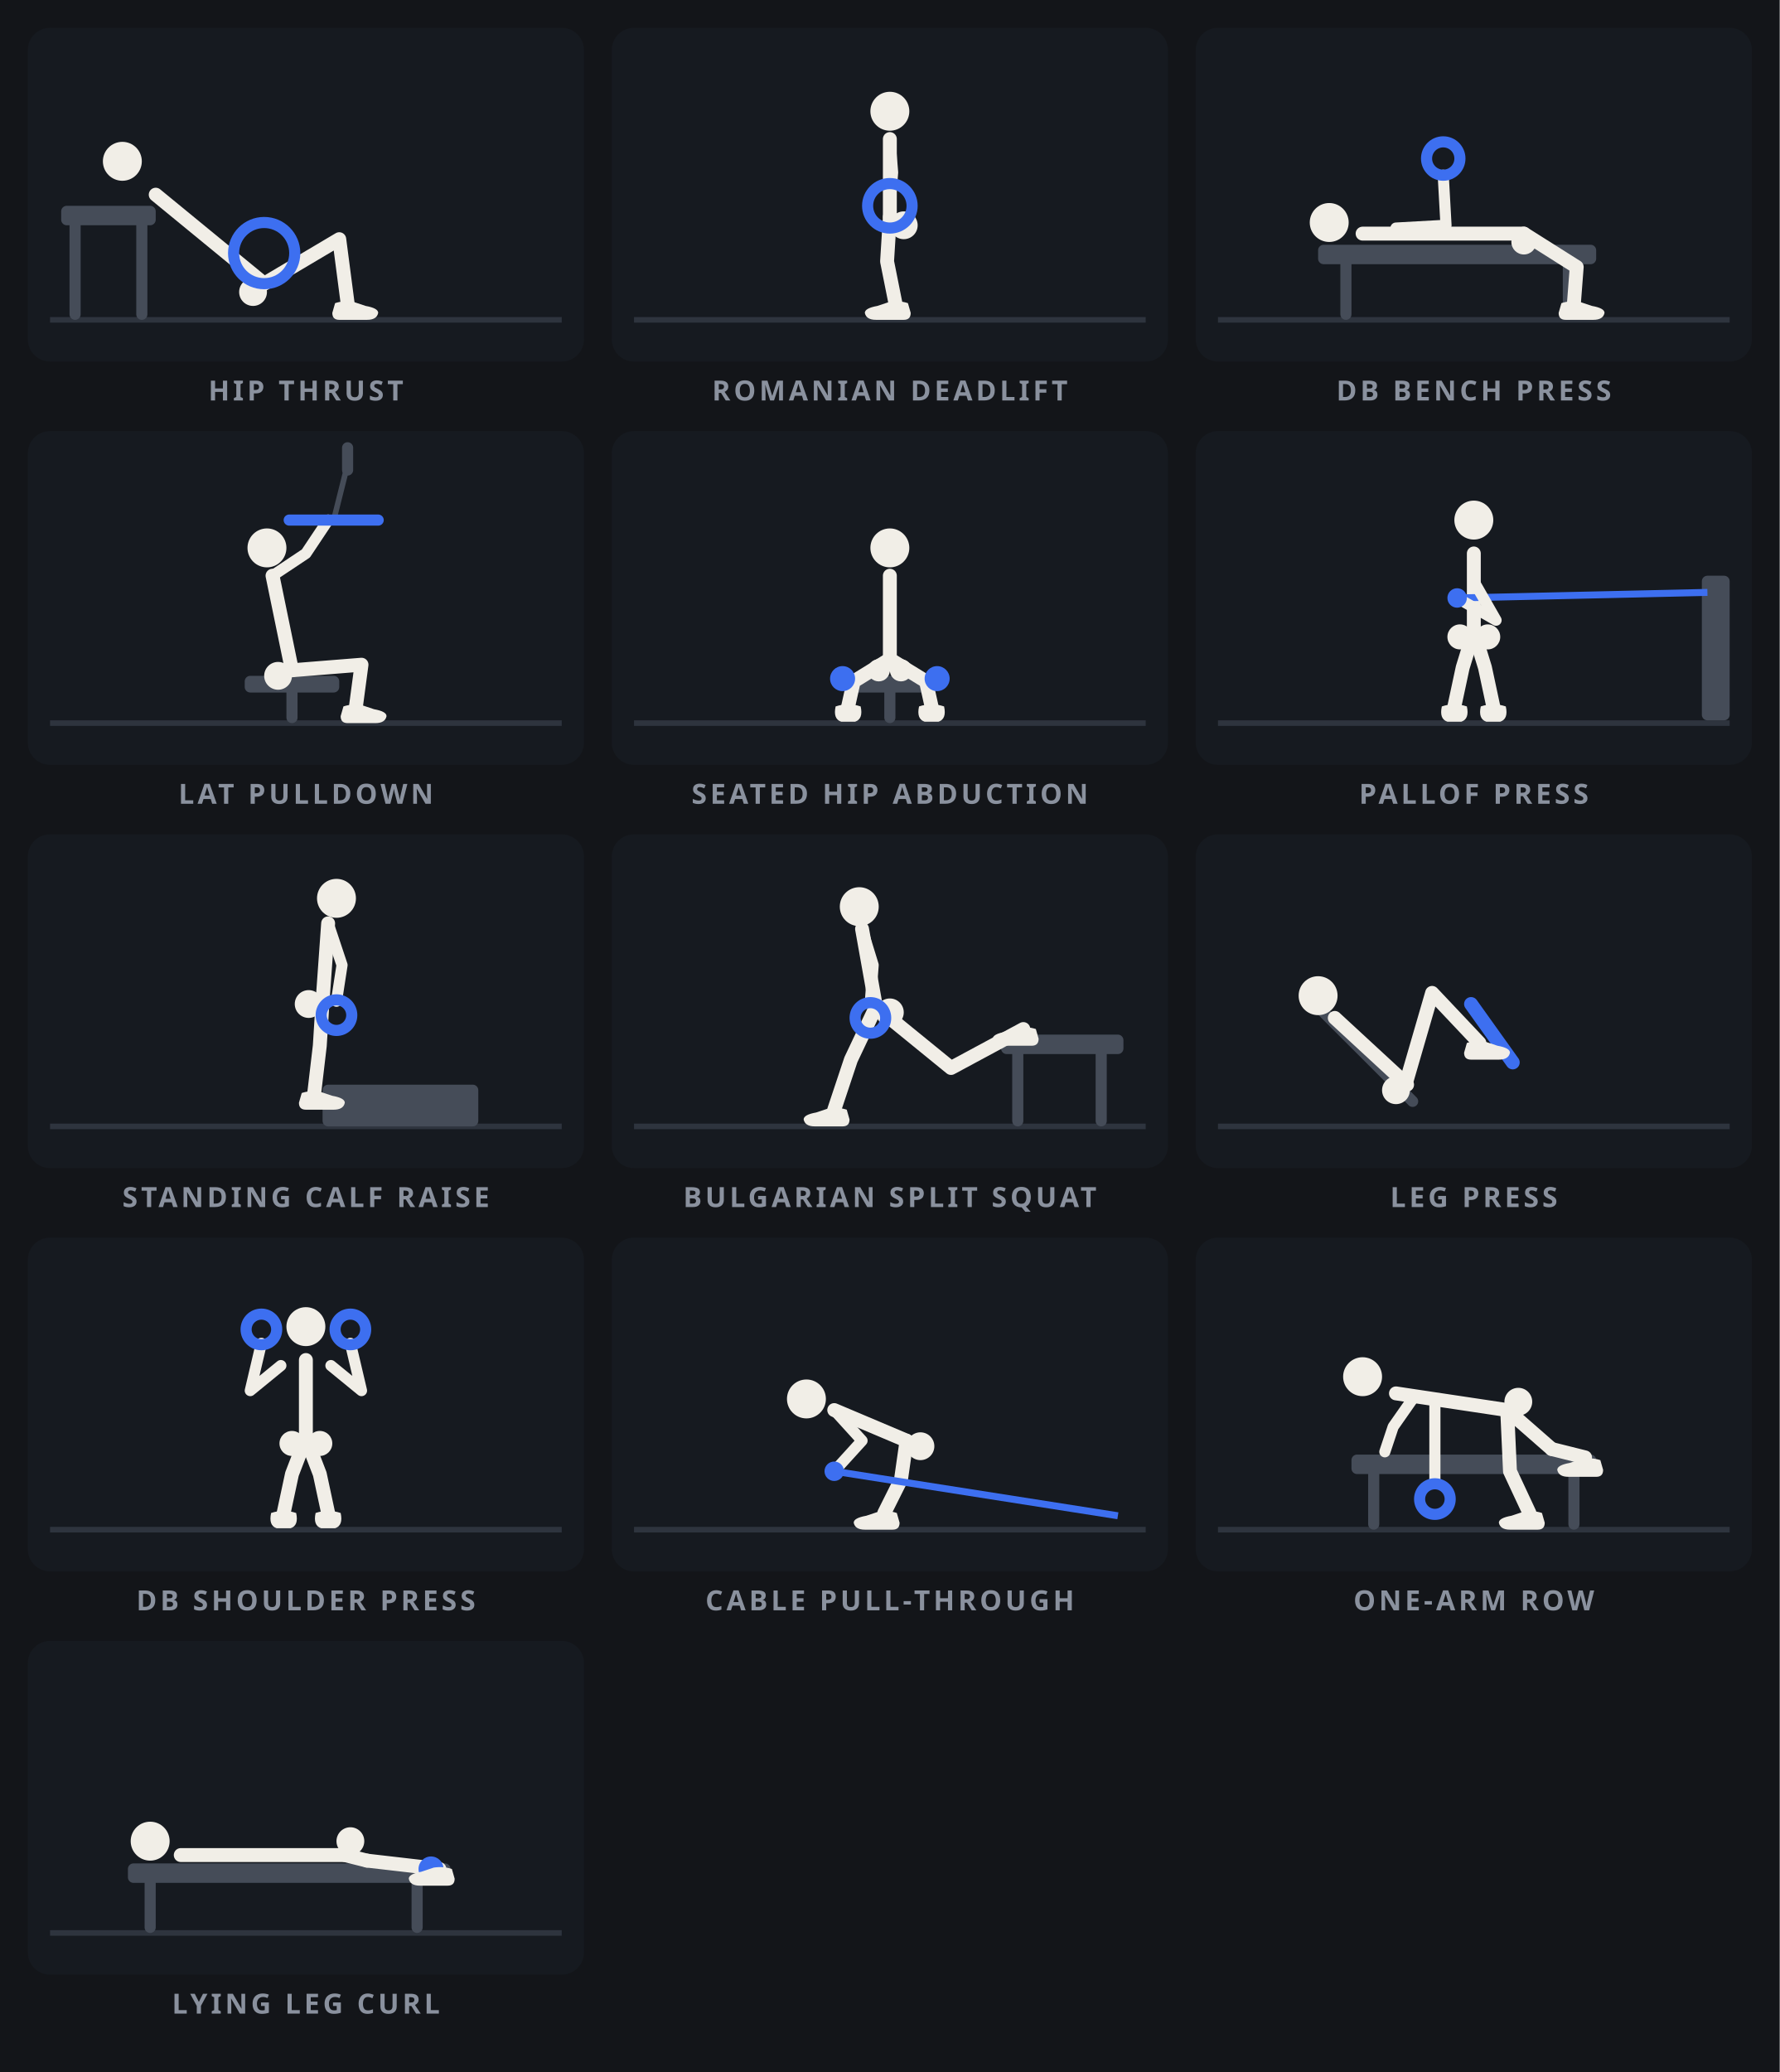
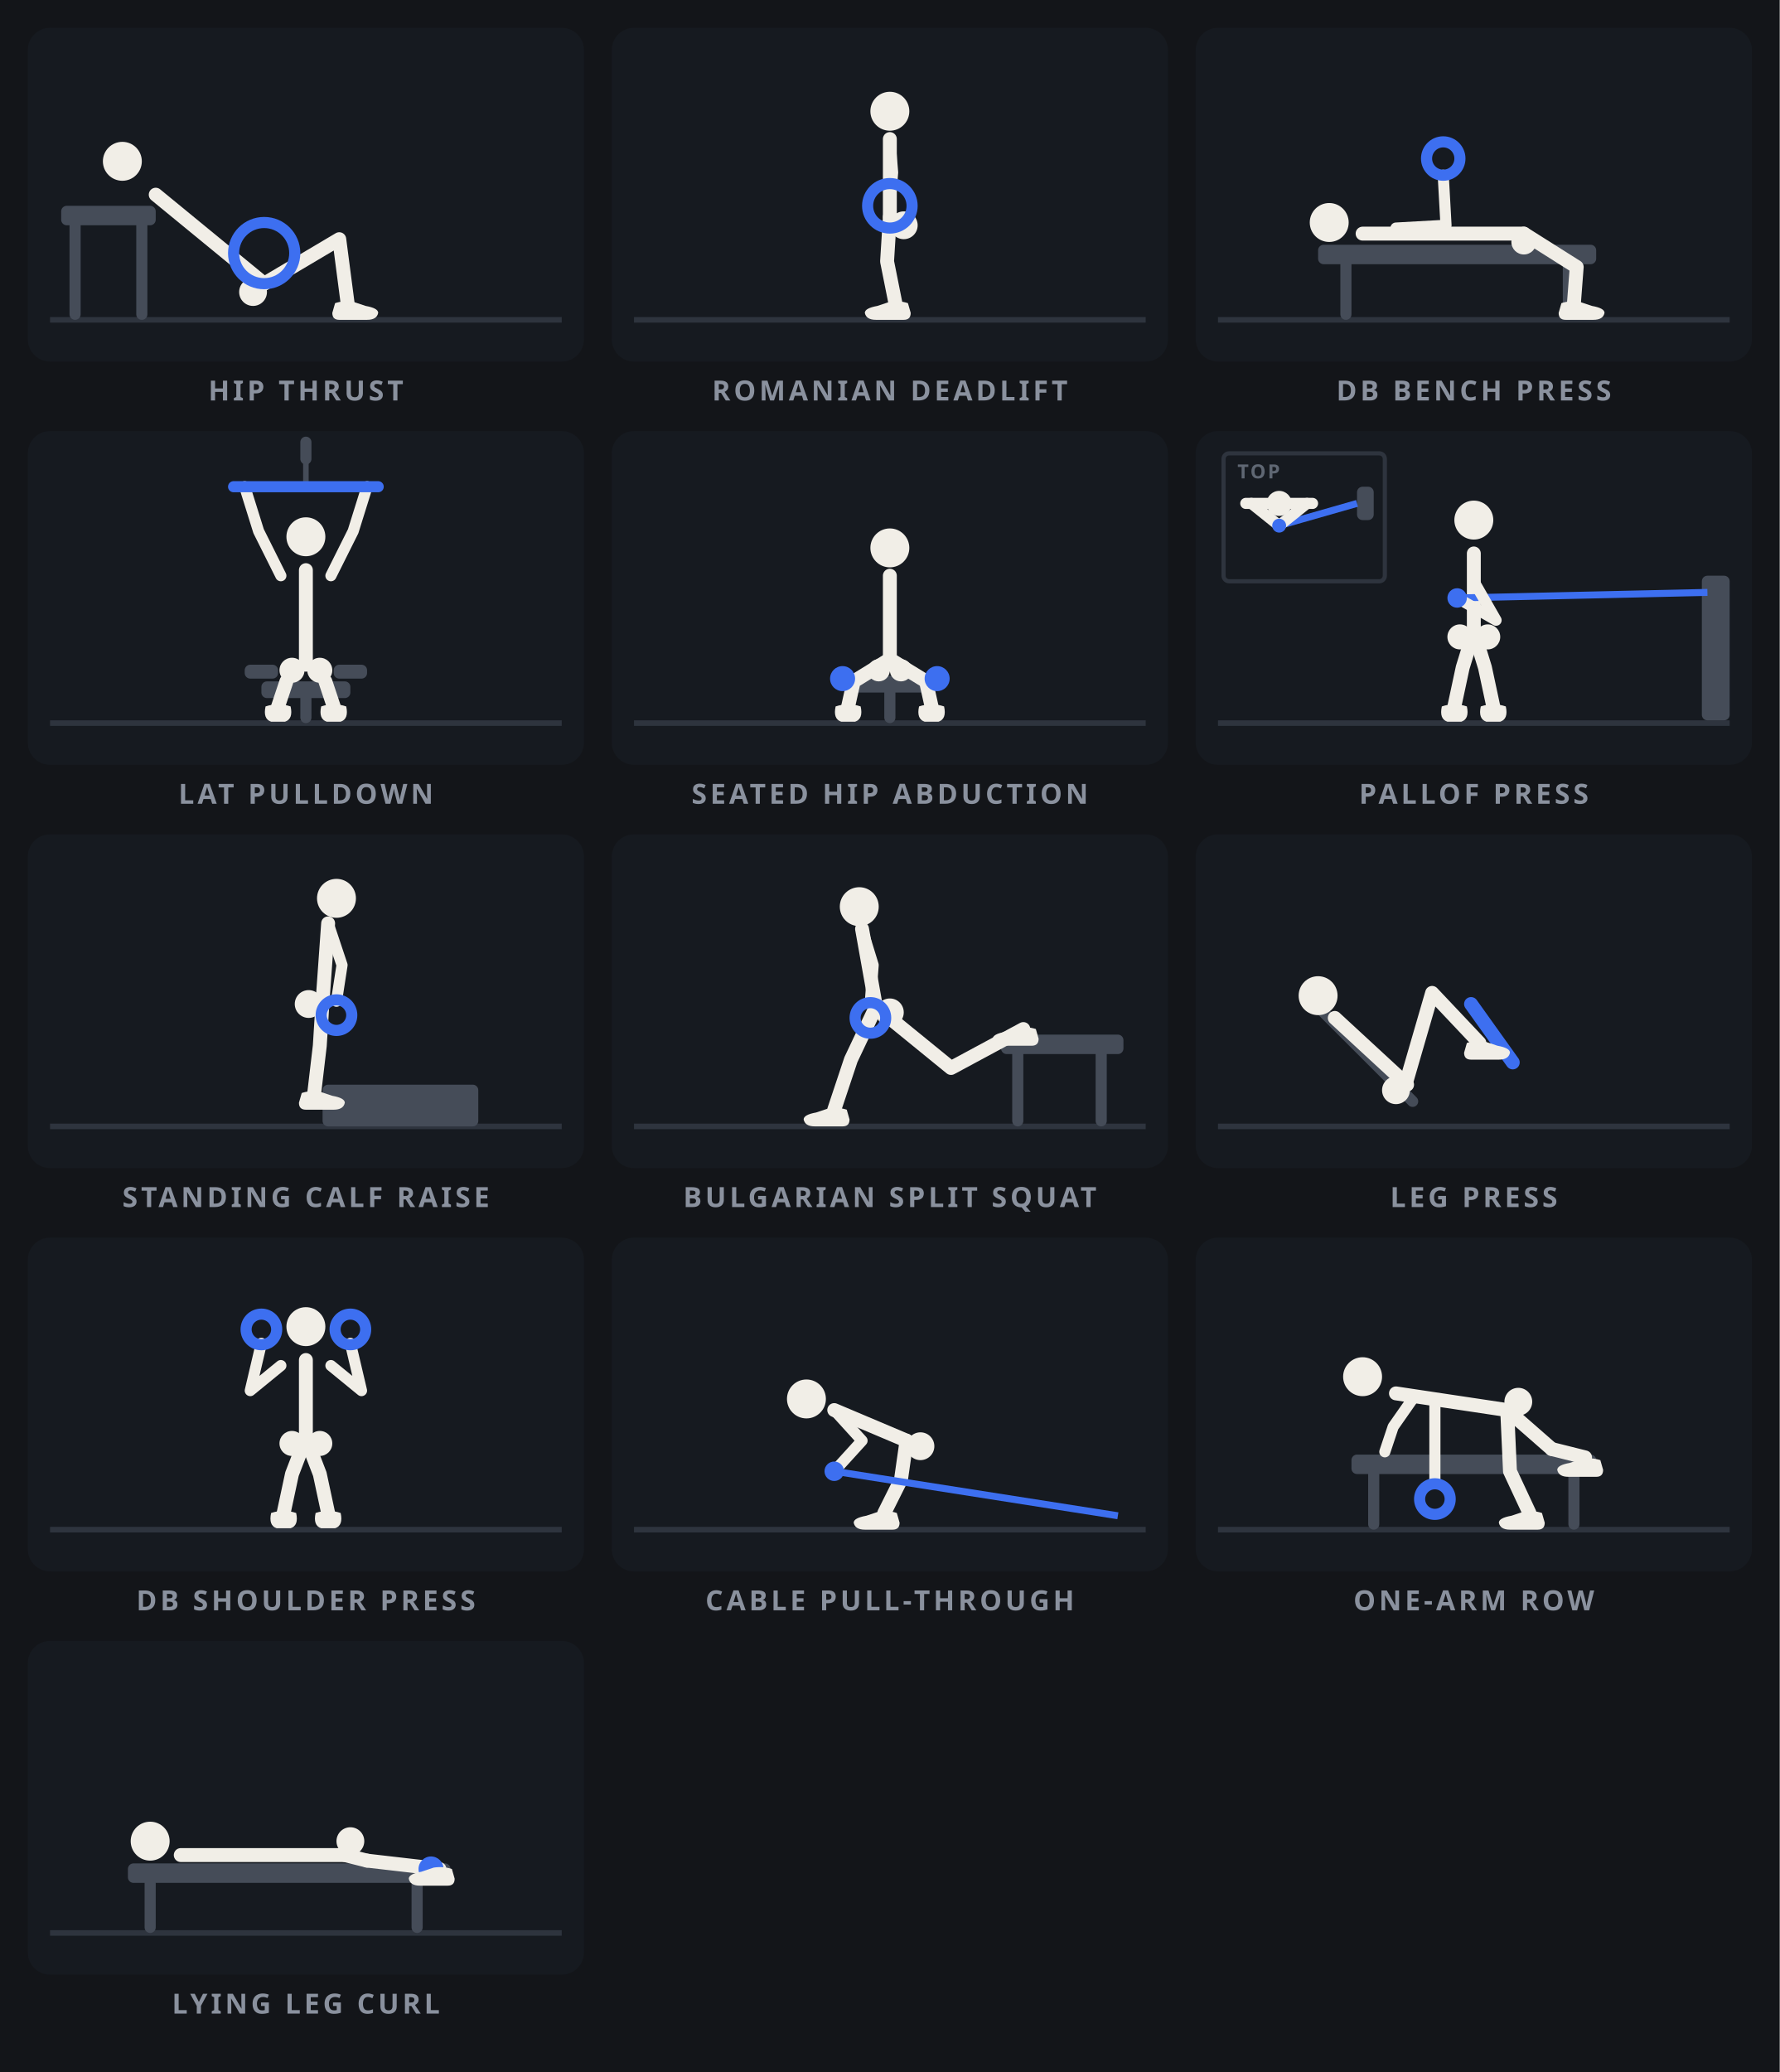
<svg xmlns="http://www.w3.org/2000/svg" viewBox="0 0 640 745" width="960">
  <style>
    .bd{stroke:#F1EEE7;stroke-width:5;stroke-linecap:round;stroke-linejoin:round;fill:none}
    .bd4{stroke:#F1EEE7;stroke-width:4;stroke-linecap:round;stroke-linejoin:round;fill:none}
    .hd{fill:#F1EEE7}
    .eq{fill:#454C58}
    .eqL{stroke:#454C58;stroke-width:4;stroke-linecap:round}
    .eqT{stroke:#454C58;stroke-width:2;fill:none}
    .ac{stroke:#3D6FF0;stroke-width:4;fill:none;stroke-linecap:round}
    .ac5{stroke:#3D6FF0;stroke-width:5;fill:none;stroke-linecap:round}
    .acT{stroke:#3D6FF0;stroke-width:2.5;fill:none}
    .acF{fill:#3D6FF0}
    .gnd{stroke:#2E343E;stroke-width:2}
    .cell{fill:#161A20}
    .cap{fill:#8A919E;font:600 10px system-ui,sans-serif;letter-spacing:.12em;text-anchor:middle}
+     .lab{fill:#5F6773;font:600 7px system-ui,sans-serif;letter-spacing:.1em}
+     .frame{fill:none;stroke:#2E343E;stroke-width:1.5}
  </style>
  <rect width="640" height="745" fill="#131519" />
  <g transform="translate(10,10)">
    <rect width="200" height="120" rx="8" class="cell" />
    <line x1="8" y1="105" x2="192" y2="105" class="gnd" />
    <rect x="12" y="64" width="34" height="7" rx="2" class="eq" />
    <line x1="17" y1="71" x2="17" y2="103" class="eqL" />
    <line x1="41" y1="71" x2="41" y2="103" class="eqL" />
    <line x1="46" y1="60" x2="85" y2="92" class="bd">
      <animate attributeName="y2" dur="2.6s" repeatCount="indefinite" values="92;70;70;92;92" keyTimes="0;0.35;0.55;0.85;1" calcMode="spline" keySplines=".4 0 .2 1;0 0 1 1;.4 0 .2 1;0 0 1 1" />
    </line>
    <polyline points="85,92 112,76 115,99" class="bd">
      <animate attributeName="points" dur="2.6s" repeatCount="indefinite" values="85,92 112,76 115,99;85,70 115.8,75.8 115,99;85,70 115.8,75.8 115,99;85,92 112,76 115,99;85,92 112,76 115,99" keyTimes="0;0.35;0.55;0.85;1" calcMode="spline" keySplines=".4 0 .2 1;0 0 1 1;.4 0 .2 1;0 0 1 1" />
    </polyline>
    <circle cx="34" cy="48" r="7" class="hd">
      <animate attributeName="cy" dur="2.6s" repeatCount="indefinite" values="48;56;56;48;48" keyTimes="0;0.35;0.55;0.85;1" calcMode="spline" keySplines=".4 0 .2 1;0 0 1 1;.4 0 .2 1;0 0 1 1" />
    </circle>
    <circle cx="81" cy="95" r="5" class="hd">
      <animate attributeName="cy" dur="2.6s" repeatCount="indefinite" values="95;73;73;95;95" keyTimes="0;0.35;0.55;0.85;1" calcMode="spline" keySplines=".4 0 .2 1;0 0 1 1;.4 0 .2 1;0 0 1 1" />
    </circle>
    <circle cx="85" cy="81" r="11" class="ac">
      <animate attributeName="cy" dur="2.6s" repeatCount="indefinite" values="81;59;59;81;81" keyTimes="0;0.35;0.55;0.85;1" calcMode="spline" keySplines=".4 0 .2 1;0 0 1 1;.4 0 .2 1;0 0 1 1" />
    </circle>
    <g transform="translate(115 99)">
      <g>
        <animateTransform attributeName="transform" type="rotate" dur="2.6s" repeatCount="indefinite" values="0 0 0;0 0 0;0 0 0;0 0 0;0 0 0" keyTimes="0;0.35;0.55;0.85;1" calcMode="spline" keySplines=".4 0 .2 1;0 0 1 1;.4 0 .2 1;0 0 1 1" />
        <path d="M -4.5 0 L -5.5 3.5 Q -5.5 6 -3 6 L 7 6 Q 10.5 6 11 3.5 Q 11 1.8 6.5 1 L 2 -0.5 Q -1.5 -1 -4.5 0 Z" class="hd" transform="scale(1,1)" />
      </g>
    </g>
    <text x="100" y="134" class="cap">HIP THRUST</text>
  </g>
  <g transform="translate(220,10)">
    <rect width="200" height="120" rx="8" class="cell" />
    <line x1="8" y1="105" x2="192" y2="105" class="gnd" />
    <polyline points="100,68 99,84 102,99" class="bd">
      <animate attributeName="points" dur="2.6s" repeatCount="indefinite" values="100,68 99,84 102,99;114,70 107.1,84.5 102,99;114,70 107.1,84.5 102,99;100,68 99,84 102,99;100,68 99,84 102,99" keyTimes="0;0.35;0.55;0.85;1" calcMode="spline" keySplines=".4 0 .2 1;0 0 1 1;.4 0 .2 1;0 0 1 1" />
    </polyline>
    <line x1="100" y1="68" x2="100" y2="40" class="bd">
      <animate attributeName="x1" dur="2.6s" repeatCount="indefinite" values="100;114;114;100;100" keyTimes="0;0.35;0.55;0.85;1" calcMode="spline" keySplines=".4 0 .2 1;0 0 1 1;.4 0 .2 1;0 0 1 1" />
      <animate attributeName="y1" dur="2.6s" repeatCount="indefinite" values="68;70;70;68;68" keyTimes="0;0.35;0.55;0.85;1" calcMode="spline" keySplines=".4 0 .2 1;0 0 1 1;.4 0 .2 1;0 0 1 1" />
      <animate attributeName="x2" dur="2.6s" repeatCount="indefinite" values="100;98;98;100;100" keyTimes="0;0.35;0.55;0.85;1" calcMode="spline" keySplines=".4 0 .2 1;0 0 1 1;.4 0 .2 1;0 0 1 1" />
      <animate attributeName="y2" dur="2.6s" repeatCount="indefinite" values="40;60;60;40;40" keyTimes="0;0.35;0.55;0.85;1" calcMode="spline" keySplines=".4 0 .2 1;0 0 1 1;.4 0 .2 1;0 0 1 1" />
    </line>
    <circle cx="100" cy="30" r="7" class="hd">
      <animate attributeName="cx" dur="2.6s" repeatCount="indefinite" values="100;88;88;100;100" keyTimes="0;0.35;0.55;0.85;1" calcMode="spline" keySplines=".4 0 .2 1;0 0 1 1;.4 0 .2 1;0 0 1 1" />
      <animate attributeName="cy" dur="2.6s" repeatCount="indefinite" values="30;56;56;30;30" keyTimes="0;0.35;0.55;0.85;1" calcMode="spline" keySplines=".4 0 .2 1;0 0 1 1;.4 0 .2 1;0 0 1 1" />
    </circle>
    <circle cx="105" cy="71" r="5" class="hd">
      <animate attributeName="cx" dur="2.6s" repeatCount="indefinite" values="105;119;119;105;105" keyTimes="0;0.35;0.55;0.85;1" calcMode="spline" keySplines=".4 0 .2 1;0 0 1 1;.4 0 .2 1;0 0 1 1" />
      <animate attributeName="cy" dur="2.6s" repeatCount="indefinite" values="71;73;73;71;71" keyTimes="0;0.35;0.55;0.85;1" calcMode="spline" keySplines=".4 0 .2 1;0 0 1 1;.4 0 .2 1;0 0 1 1" />
    </circle>
    <polyline points="100,40 101,52 100,64" class="bd4">
      <animate attributeName="points" dur="2.6s" repeatCount="indefinite" values="100,40 101,52 100,64;98,60 103,71 103,83;98,60 103,71 103,83;100,40 101,52 100,64;100,40 101,52 100,64" keyTimes="0;0.35;0.55;0.85;1" calcMode="spline" keySplines=".4 0 .2 1;0 0 1 1;.4 0 .2 1;0 0 1 1" />
    </polyline>
    <g transform="translate(102 99)">
      <g>
        <animateTransform attributeName="transform" type="rotate" dur="2.6s" repeatCount="indefinite" values="0 0 0;0 0 0;0 0 0;0 0 0;0 0 0" keyTimes="0;0.35;0.55;0.85;1" calcMode="spline" keySplines=".4 0 .2 1;0 0 1 1;.4 0 .2 1;0 0 1 1" />
        <path d="M -4.5 0 L -5.5 3.5 Q -5.5 6 -3 6 L 7 6 Q 10.5 6 11 3.5 Q 11 1.8 6.5 1 L 2 -0.5 Q -1.5 -1 -4.5 0 Z" class="hd" transform="scale(-1,1)" />
      </g>
    </g>
    <circle cx="100" cy="64" r="8" class="ac">
      <animate attributeName="cx" dur="2.6s" repeatCount="indefinite" values="100;103;103;100;100" keyTimes="0;0.35;0.55;0.85;1" calcMode="spline" keySplines=".4 0 .2 1;0 0 1 1;.4 0 .2 1;0 0 1 1" />
      <animate attributeName="cy" dur="2.6s" repeatCount="indefinite" values="64;83;83;64;64" keyTimes="0;0.35;0.55;0.85;1" calcMode="spline" keySplines=".4 0 .2 1;0 0 1 1;.4 0 .2 1;0 0 1 1" />
    </circle>
    <text x="100" y="134" class="cap">ROMANIAN DEADLIFT</text>
  </g>
  <g transform="translate(430,10)">
    <rect width="200" height="120" rx="8" class="cell" />
    <line x1="8" y1="105" x2="192" y2="105" class="gnd" />
    <rect x="44" y="78" width="100" height="7" rx="2" class="eq" />
    <line x1="54" y1="85" x2="54" y2="103" class="eqL" />
    <line x1="134" y1="85" x2="134" y2="103" class="eqL" />
    <line x1="60" y1="74" x2="118" y2="74" class="bd" />
    <circle cx="48" cy="70" r="7" class="hd" />
    <circle cx="118" cy="77" r="4.5" class="hd" />
    <polyline points="118,74 137,86 136,99" class="bd" />
    <g transform="translate(136 99)">
      <g>
        <animateTransform attributeName="transform" type="rotate" dur="2.6s" repeatCount="indefinite" values="0 0 0;0 0 0;0 0 0;0 0 0;0 0 0" keyTimes="0;0.35;0.55;0.85;1" calcMode="spline" keySplines=".4 0 .2 1;0 0 1 1;.4 0 .2 1;0 0 1 1" />
        <path d="M -4.5 0 L -5.5 3.5 Q -5.5 6 -3 6 L 7 6 Q 10.5 6 11 3.5 Q 11 1.8 6.5 1 L 2 -0.5 Q -1.5 -1 -4.5 0 Z" class="hd" transform="scale(1,1)" />
      </g>
    </g>
    <polyline points="72,72 90,71 89,53" class="bd4">
      <animate attributeName="points" dur="2.6s" repeatCount="indefinite" values="72,72 90,71 89,53;72,72 73.9,54.1 74,36;72,72 73.9,54.1 74,36;72,72 90,71 89,53;72,72 90,71 89,53" keyTimes="0;0.35;0.55;0.85;1" calcMode="spline" keySplines=".4 0 .2 1;0 0 1 1;.4 0 .2 1;0 0 1 1" />
    </polyline>
    <circle cx="89" cy="47" r="6" class="ac">
      <animate attributeName="cx" dur="2.6s" repeatCount="indefinite" values="89;74;74;89;89" keyTimes="0;0.35;0.55;0.85;1" calcMode="spline" keySplines=".4 0 .2 1;0 0 1 1;.4 0 .2 1;0 0 1 1" />
      <animate attributeName="cy" dur="2.6s" repeatCount="indefinite" values="47;30;30;47;47" keyTimes="0;0.35;0.55;0.85;1" calcMode="spline" keySplines=".4 0 .2 1;0 0 1 1;.4 0 .2 1;0 0 1 1" />
    </circle>
    <text x="100" y="134" class="cap">DB BENCH PRESS</text>
  </g>
  <g transform="translate(10,155)">
    <rect width="200" height="120" rx="8" class="cell" />
    <line x1="8" y1="105" x2="192" y2="105" class="gnd" />
-     <line x1="115" y1="6" x2="115" y2="14" class="eqL" />
-     <rect x="78" y="88" width="34" height="6" rx="2" class="eq" />
-     <line x1="95" y1="94" x2="95" y2="103" class="eqL" />
-     <line x1="115" y1="12" x2="110" y2="32" class="eqT">
-       <animate attributeName="y2" dur="2.6s" repeatCount="indefinite" values="32;58;58;32;32" keyTimes="0;0.35;0.55;0.85;1" calcMode="spline" keySplines=".4 0 .2 1;0 0 1 1;.4 0 .2 1;0 0 1 1" />
-     </line>
-     <line x1="95" y1="86" x2="88" y2="52" class="bd" />
-     <circle cx="86" cy="42" r="7" class="hd" />
-     <circle cx="90" cy="88" r="5" class="hd" />
-     <polyline points="95,86 120,84 118,99" class="bd" />
-     <g transform="translate(118 99)">
-       <g>
-         <animateTransform attributeName="transform" type="rotate" dur="2.6s" repeatCount="indefinite" values="0 0 0;0 0 0;0 0 0;0 0 0;0 0 0" keyTimes="0;0.35;0.55;0.85;1" calcMode="spline" keySplines=".4 0 .2 1;0 0 1 1;.4 0 .2 1;0 0 1 1" />
-         <path d="M -4.5 0 L -5.5 3.5 Q -5.5 6 -3 6 L 7 6 Q 10.5 6 11 3.5 Q 11 1.8 6.5 1 L 2 -0.5 Q -1.5 -1 -4.5 0 Z" class="hd" transform="scale(1,1)" />
-       </g>
-     </g>
-     <polyline points="88,52 100,44 108,32" class="bd4">
-       <animate attributeName="points" dur="2.6s" repeatCount="indefinite" values="88,52 100,44 108,32;88,52 95.1,64.5 108,58;88,52 95.1,64.5 108,58;88,52 100,44 108,32;88,52 100,44 108,32" keyTimes="0;0.35;0.55;0.85;1" calcMode="spline" keySplines=".4 0 .2 1;0 0 1 1;.4 0 .2 1;0 0 1 1" />
-     </polyline>
-     <line x1="94" y1="32" x2="126" y2="32" class="ac">
-       <animate attributeName="y1" dur="2.6s" repeatCount="indefinite" values="32;58;58;32;32" keyTimes="0;0.35;0.55;0.85;1" calcMode="spline" keySplines=".4 0 .2 1;0 0 1 1;.4 0 .2 1;0 0 1 1" />
-       <animate attributeName="y2" dur="2.6s" repeatCount="indefinite" values="32;58;58;32;32" keyTimes="0;0.35;0.55;0.85;1" calcMode="spline" keySplines=".4 0 .2 1;0 0 1 1;.4 0 .2 1;0 0 1 1" />
+     <line x1="100" y1="4" x2="100" y2="10" class="eqL" />
+     <line x1="100" y1="8" x2="100" y2="20" class="eqT">
+       <animate attributeName="y2" dur="2.6s" repeatCount="indefinite" values="20;52;52;20;20" keyTimes="0;0.35;0.55;0.85;1" calcMode="spline" keySplines=".4 0 .2 1;0 0 1 1;.4 0 .2 1;0 0 1 1" />
+     </line>
+     <rect x="84" y="90" width="32" height="6" rx="2" class="eq" />
+     <line x1="100" y1="96" x2="100" y2="103" class="eqL" />
+     <rect x="78" y="84" width="12" height="5" rx="2" class="eq" />
+     <rect x="110" y="84" width="12" height="5" rx="2" class="eq" />
+     <circle cx="95" cy="86" r="4.5" class="hd" />
+     <circle cx="105" cy="86" r="4.5" class="hd" />
+     <line x1="100" y1="50" x2="100" y2="84" class="bd" />
+     <circle cx="100" cy="38" r="7" class="hd" />
+     <line x1="93" y1="90" x2="90" y2="99" class="bd" />
+     <line x1="107" y1="90" x2="110" y2="99" class="bd" />
+     <g transform="translate(90 99)">
+       <g>
+         <animateTransform attributeName="transform" type="rotate" dur="2.6s" repeatCount="indefinite" values="0 0 0;0 0 0;0 0 0;0 0 0;0 0 0" keyTimes="0;0.35;0.55;0.85;1" calcMode="spline" keySplines=".4 0 .2 1;0 0 1 1;.4 0 .2 1;0 0 1 1" />
+         <path d="M -4.5 0 Q -5.5 4.5 -2.5 5.5 L 2.5 5.5 Q 5.5 4.5 4.5 0 Q 0 -1.5 -4.5 0 Z" class="hd" transform="scale(1,1)" />
+       </g>
+     </g>
+     <g transform="translate(110 99)">
+       <g>
+         <animateTransform attributeName="transform" type="rotate" dur="2.6s" repeatCount="indefinite" values="0 0 0;0 0 0;0 0 0;0 0 0;0 0 0" keyTimes="0;0.35;0.55;0.85;1" calcMode="spline" keySplines=".4 0 .2 1;0 0 1 1;.4 0 .2 1;0 0 1 1" />
+         <path d="M -4.5 0 Q -5.5 4.5 -2.5 5.5 L 2.5 5.5 Q 5.5 4.5 4.5 0 Q 0 -1.5 -4.5 0 Z" class="hd" transform="scale(1,1)" />
+       </g>
+     </g>
+     <polyline points="91,52 83,36 78,20" class="bd4">
+       <animate attributeName="points" dur="2.6s" repeatCount="indefinite" values="91,52 83,36 78,20;91,52 83.7,68.3 80,52;91,52 83.7,68.3 80,52;91,52 83,36 78,20;91,52 83,36 78,20" keyTimes="0;0.35;0.55;0.85;1" calcMode="spline" keySplines=".4 0 .2 1;0 0 1 1;.4 0 .2 1;0 0 1 1" />
+     </polyline>
+     <polyline points="109,52 117,36 122,20" class="bd4">
+       <animate attributeName="points" dur="2.6s" repeatCount="indefinite" values="109,52 117,36 122,20;109,52 116.3,68.3 120,52;109,52 116.3,68.3 120,52;109,52 117,36 122,20;109,52 117,36 122,20" keyTimes="0;0.35;0.55;0.85;1" calcMode="spline" keySplines=".4 0 .2 1;0 0 1 1;.4 0 .2 1;0 0 1 1" />
+     </polyline>
+     <line x1="74" y1="20" x2="126" y2="20" class="ac">
+       <animate attributeName="y1" dur="2.6s" repeatCount="indefinite" values="20;52;52;20;20" keyTimes="0;0.35;0.55;0.85;1" calcMode="spline" keySplines=".4 0 .2 1;0 0 1 1;.4 0 .2 1;0 0 1 1" />
+       <animate attributeName="y2" dur="2.6s" repeatCount="indefinite" values="20;52;52;20;20" keyTimes="0;0.35;0.55;0.85;1" calcMode="spline" keySplines=".4 0 .2 1;0 0 1 1;.4 0 .2 1;0 0 1 1" />
    </line>
    <text x="100" y="134" class="cap">LAT PULLDOWN</text>
  </g>
  <g transform="translate(220,155)">
    <rect width="200" height="120" rx="8" class="cell" />
    <line x1="8" y1="105" x2="192" y2="105" class="gnd" />
    <rect x="86" y="88" width="28" height="6" rx="2" class="eq" />
    <line x1="100" y1="94" x2="100" y2="103" class="eqL" />
    <circle cx="96" cy="86" r="4" class="hd" />
    <circle cx="104" cy="86" r="4" class="hd" />
    <circle cx="100" cy="42" r="7" class="hd" />
    <line x1="100" y1="52" x2="100" y2="84" class="bd" />
    <g>
      <animateTransform attributeName="transform" type="rotate" dur="2.6s" repeatCount="indefinite" values="0 100 82;-14 100 82;-14 100 82;0 100 82;0 100 82" keyTimes="0;0.35;0.55;0.85;1" calcMode="spline" keySplines=".4 0 .2 1;0 0 1 1;.4 0 .2 1;0 0 1 1" />
      <polyline points="100,82 87,90 85,99" class="bd" />
      <circle cx="83" cy="89" r="4.5" class="acF" />
      <g transform="translate(85 99)">
        <g>
          <animateTransform attributeName="transform" type="rotate" dur="2.6s" repeatCount="indefinite" values="0 0 0;0 0 0;0 0 0;0 0 0;0 0 0" keyTimes="0;0.35;0.55;0.85;1" calcMode="spline" keySplines=".4 0 .2 1;0 0 1 1;.4 0 .2 1;0 0 1 1" />
          <path d="M -4.5 0 Q -5.5 4.5 -2.5 5.5 L 2.5 5.5 Q 5.5 4.5 4.5 0 Q 0 -1.5 -4.5 0 Z" class="hd" transform="scale(1,1)" />
        </g>
      </g>
    </g>
    <g>
      <animateTransform attributeName="transform" type="rotate" dur="2.6s" repeatCount="indefinite" values="0 100 82;14 100 82;14 100 82;0 100 82;0 100 82" keyTimes="0;0.35;0.55;0.85;1" calcMode="spline" keySplines=".4 0 .2 1;0 0 1 1;.4 0 .2 1;0 0 1 1" />
      <polyline points="100,82 113,90 115,99" class="bd" />
      <circle cx="117" cy="89" r="4.5" class="acF" />
      <g transform="translate(115 99)">
        <g>
          <animateTransform attributeName="transform" type="rotate" dur="2.6s" repeatCount="indefinite" values="0 0 0;0 0 0;0 0 0;0 0 0;0 0 0" keyTimes="0;0.35;0.55;0.85;1" calcMode="spline" keySplines=".4 0 .2 1;0 0 1 1;.4 0 .2 1;0 0 1 1" />
          <path d="M -4.5 0 Q -5.5 4.5 -2.5 5.5 L 2.5 5.5 Q 5.5 4.5 4.5 0 Q 0 -1.5 -4.5 0 Z" class="hd" transform="scale(1,1)" />
        </g>
      </g>
    </g>
    <text x="100" y="134" class="cap">SEATED HIP ABDUCTION</text>
  </g>
  <g transform="translate(430,155)">
    <rect width="200" height="120" rx="8" class="cell" />
    <line x1="8" y1="105" x2="192" y2="105" class="gnd" />
    <rect x="182" y="52" width="10" height="52" rx="2" class="eq" />
    <circle cx="95" cy="74" r="4.5" class="hd" />
    <circle cx="105" cy="74" r="4.5" class="hd" />
    <polyline points="100,72 96,85 93,99" class="bd" />
    <polyline points="100,72 104,85 107,99" class="bd" />
    <line x1="100" y1="72" x2="100" y2="44" class="bd" />
    <circle cx="100" cy="32" r="7" class="hd" />
    <g transform="translate(93 99)">
      <g>
        <animateTransform attributeName="transform" type="rotate" dur="2.6s" repeatCount="indefinite" values="0 0 0;0 0 0;0 0 0;0 0 0;0 0 0" keyTimes="0;0.35;0.55;0.85;1" calcMode="spline" keySplines=".4 0 .2 1;0 0 1 1;.4 0 .2 1;0 0 1 1" />
        <path d="M -4.5 0 Q -5.5 4.5 -2.5 5.5 L 2.5 5.5 Q 5.5 4.5 4.5 0 Q 0 -1.5 -4.5 0 Z" class="hd" transform="scale(1,1)" />
      </g>
    </g>
    <g transform="translate(107 99)">
      <g>
        <animateTransform attributeName="transform" type="rotate" dur="2.6s" repeatCount="indefinite" values="0 0 0;0 0 0;0 0 0;0 0 0;0 0 0" keyTimes="0;0.35;0.55;0.85;1" calcMode="spline" keySplines=".4 0 .2 1;0 0 1 1;.4 0 .2 1;0 0 1 1" />
        <path d="M -4.5 0 Q -5.5 4.5 -2.5 5.5 L 2.5 5.5 Q 5.5 4.5 4.5 0 Q 0 -1.5 -4.5 0 Z" class="hd" transform="scale(1,1)" />
      </g>
    </g>
    <line x1="184" y1="58" x2="94" y2="60" class="acT">
      <animate attributeName="x2" dur="2.6s" repeatCount="indefinite" values="94;68;68;94;94" keyTimes="0;0.35;0.55;0.85;1" calcMode="spline" keySplines=".4 0 .2 1;0 0 1 1;.4 0 .2 1;0 0 1 1" />
    </line>
    <polyline points="100,54 108,68 94,60" class="bd4">
      <animate attributeName="points" dur="2.6s" repeatCount="indefinite" values="100,54 108,68 94,60;100,54 84.3,57.8 68,60;100,54 84.3,57.8 68,60;100,54 108,68 94,60;100,54 108,68 94,60" keyTimes="0;0.35;0.55;0.85;1" calcMode="spline" keySplines=".4 0 .2 1;0 0 1 1;.4 0 .2 1;0 0 1 1" />
    </polyline>
    <circle cx="94" cy="60" r="3.5" class="acF">
      <animate attributeName="cx" dur="2.6s" repeatCount="indefinite" values="94;68;68;94;94" keyTimes="0;0.35;0.55;0.85;1" calcMode="spline" keySplines=".4 0 .2 1;0 0 1 1;.4 0 .2 1;0 0 1 1" />
+     </circle>
+     <rect x="10" y="8" width="58" height="46" rx="2" class="frame" />
+     <text x="15" y="17" class="lab">TOP</text>
+     <rect x="58" y="20" width="6" height="12" rx="2" class="eq" />
+     <line x1="58" y1="26" x2="30" y2="34" class="acT">
+       <animate attributeName="y2" dur="2.6s" repeatCount="indefinite" values="34;48;48;34;34" keyTimes="0;0.35;0.55;0.85;1" calcMode="spline" keySplines=".4 0 .2 1;0 0 1 1;.4 0 .2 1;0 0 1 1" />
+     </line>
+     <line x1="18" y1="26" x2="42" y2="26" class="bd4" />
+     <line x1="20" y1="26" x2="30" y2="34" class="bd4">
+       <animate attributeName="y2" dur="2.6s" repeatCount="indefinite" values="34;48;48;34;34" keyTimes="0;0.35;0.55;0.85;1" calcMode="spline" keySplines=".4 0 .2 1;0 0 1 1;.4 0 .2 1;0 0 1 1" />
+     </line>
+     <line x1="40" y1="26" x2="30" y2="34" class="bd4">
+       <animate attributeName="y2" dur="2.6s" repeatCount="indefinite" values="34;48;48;34;34" keyTimes="0;0.35;0.55;0.85;1" calcMode="spline" keySplines=".4 0 .2 1;0 0 1 1;.4 0 .2 1;0 0 1 1" />
+     </line>
+     <circle cx="30" cy="26" r="4.5" class="hd" />
+     <circle cx="30" cy="34" r="2.5" class="acF">
+       <animate attributeName="cy" dur="2.6s" repeatCount="indefinite" values="34;48;48;34;34" keyTimes="0;0.35;0.55;0.85;1" calcMode="spline" keySplines=".4 0 .2 1;0 0 1 1;.4 0 .2 1;0 0 1 1" />
    </circle>
    <text x="100" y="134" class="cap">PALLOF PRESS</text>
  </g>
  <g transform="translate(10,300)">
    <rect width="200" height="120" rx="8" class="cell" />
    <line x1="8" y1="105" x2="192" y2="105" class="gnd" />
    <rect x="106" y="90" width="56" height="15" rx="2" class="eq" />
    <polyline points="106,60 105,76 103,93" class="bd">
      <animate attributeName="points" dur="2.6s" repeatCount="indefinite" values="106,60 105,76 103,93;106,49 104.5,65 101,82;106,49 104.5,65 101,82;106,60 105,76 103,93;106,60 105,76 103,93" keyTimes="0;0.35;0.55;0.85;1" calcMode="spline" keySplines=".4 0 .2 1;0 0 1 1;.4 0 .2 1;0 0 1 1" />
    </polyline>
    <line x1="106" y1="60" x2="108" y2="32" class="bd">
      <animate attributeName="y1" dur="2.6s" repeatCount="indefinite" values="60;49;49;60;60" keyTimes="0;0.35;0.55;0.85;1" calcMode="spline" keySplines=".4 0 .2 1;0 0 1 1;.4 0 .2 1;0 0 1 1" />
      <animate attributeName="y2" dur="2.6s" repeatCount="indefinite" values="32;21;21;32;32" keyTimes="0;0.35;0.55;0.85;1" calcMode="spline" keySplines=".4 0 .2 1;0 0 1 1;.4 0 .2 1;0 0 1 1" />
    </line>
    <circle cx="101" cy="61" r="5" class="hd">
      <animate attributeName="cy" dur="2.6s" repeatCount="indefinite" values="61;50;50;61;61" keyTimes="0;0.35;0.55;0.85;1" calcMode="spline" keySplines=".4 0 .2 1;0 0 1 1;.4 0 .2 1;0 0 1 1" />
    </circle>
    <circle cx="111" cy="23" r="7" class="hd">
      <animate attributeName="cy" dur="2.6s" repeatCount="indefinite" values="23;12;12;23;23" keyTimes="0;0.35;0.55;0.85;1" calcMode="spline" keySplines=".4 0 .2 1;0 0 1 1;.4 0 .2 1;0 0 1 1" />
    </circle>
    <polyline points="108,32 113,47 111,60" class="bd4">
      <animate attributeName="points" dur="2.6s" repeatCount="indefinite" values="108,32 113,47 111,60;108,21 113,36 111,49;108,21 113,36 111,49;108,32 113,47 111,60;108,32 113,47 111,60" keyTimes="0;0.35;0.55;0.85;1" calcMode="spline" keySplines=".4 0 .2 1;0 0 1 1;.4 0 .2 1;0 0 1 1" />
    </polyline>
    <circle cx="111" cy="65" r="5.5" class="ac">
      <animate attributeName="cy" dur="2.6s" repeatCount="indefinite" values="65;54;54;65;65" keyTimes="0;0.35;0.55;0.85;1" calcMode="spline" keySplines=".4 0 .2 1;0 0 1 1;.4 0 .2 1;0 0 1 1" />
    </circle>
    <g transform="translate(103 93)">
      <animateTransform attributeName="transform" type="translate" dur="2.6s" repeatCount="indefinite" values="103 93;101 82;101 82;103 93;103 93" keyTimes="0;0.35;0.55;0.85;1" calcMode="spline" keySplines=".4 0 .2 1;0 0 1 1;.4 0 .2 1;0 0 1 1" />
      <g>
        <animateTransform attributeName="transform" type="rotate" dur="2.6s" repeatCount="indefinite" values="-12 0 0;25 0 0;25 0 0;-12 0 0;-12 0 0" keyTimes="0;0.35;0.55;0.85;1" calcMode="spline" keySplines=".4 0 .2 1;0 0 1 1;.4 0 .2 1;0 0 1 1" />
        <path d="M -4.5 0 L -5.5 3.5 Q -5.5 6 -3 6 L 7 6 Q 10.5 6 11 3.5 Q 11 1.8 6.5 1 L 2 -0.5 Q -1.5 -1 -4.5 0 Z" class="hd" transform="scale(1,1)" />
      </g>
    </g>
    <text x="100" y="134" class="cap">STANDING CALF RAISE</text>
  </g>
  <g transform="translate(220,300)">
    <rect width="200" height="120" rx="8" class="cell" />
    <line x1="8" y1="105" x2="192" y2="105" class="gnd" />
    <rect x="140" y="72" width="44" height="7" rx="2" class="eq" />
    <line x1="146" y1="79" x2="146" y2="103" class="eqL" />
    <line x1="176" y1="79" x2="176" y2="103" class="eqL" />
    <polyline points="95,62 86,81 80,99" class="bd">
      <animate attributeName="points" dur="2.6s" repeatCount="indefinite" values="95,62 86,81 80,99;97,82 76,80.4 80,99;97,82 76,80.4 80,99;95,62 86,81 80,99;95,62 86,81 80,99" keyTimes="0;0.35;0.55;0.85;1" calcMode="spline" keySplines=".4 0 .2 1;0 0 1 1;.4 0 .2 1;0 0 1 1" />
    </polyline>
    <polyline points="95,62 122,84 148,70" class="bd">
      <animate attributeName="points" dur="2.6s" repeatCount="indefinite" values="95,62 122,84 148,70;97,82 129.9,93.4 148,70;97,82 129.9,93.4 148,70;95,62 122,84 148,70;95,62 122,84 148,70" keyTimes="0;0.35;0.55;0.85;1" calcMode="spline" keySplines=".4 0 .2 1;0 0 1 1;.4 0 .2 1;0 0 1 1" />
    </polyline>
    <line x1="95" y1="62" x2="90" y2="34" class="bd">
      <animate attributeName="x1" dur="2.6s" repeatCount="indefinite" values="95;97;97;95;95" keyTimes="0;0.35;0.55;0.85;1" calcMode="spline" keySplines=".4 0 .2 1;0 0 1 1;.4 0 .2 1;0 0 1 1" />
      <animate attributeName="y1" dur="2.6s" repeatCount="indefinite" values="62;82;82;62;62" keyTimes="0;0.35;0.55;0.85;1" calcMode="spline" keySplines=".4 0 .2 1;0 0 1 1;.4 0 .2 1;0 0 1 1" />
      <animate attributeName="y2" dur="2.6s" repeatCount="indefinite" values="34;54;54;34;34" keyTimes="0;0.35;0.55;0.85;1" calcMode="spline" keySplines=".4 0 .2 1;0 0 1 1;.4 0 .2 1;0 0 1 1" />
    </line>
    <circle cx="89" cy="26" r="7" class="hd">
      <animate attributeName="cy" dur="2.6s" repeatCount="indefinite" values="26;46;46;26;26" keyTimes="0;0.35;0.55;0.85;1" calcMode="spline" keySplines=".4 0 .2 1;0 0 1 1;.4 0 .2 1;0 0 1 1" />
    </circle>
    <circle cx="100" cy="64" r="5" class="hd">
      <animate attributeName="cx" dur="2.6s" repeatCount="indefinite" values="100;102;102;100;100" keyTimes="0;0.35;0.55;0.85;1" calcMode="spline" keySplines=".4 0 .2 1;0 0 1 1;.4 0 .2 1;0 0 1 1" />
      <animate attributeName="cy" dur="2.6s" repeatCount="indefinite" values="64;84;84;64;64" keyTimes="0;0.35;0.55;0.85;1" calcMode="spline" keySplines=".4 0 .2 1;0 0 1 1;.4 0 .2 1;0 0 1 1" />
    </circle>
    <polyline points="90,34 94,47 93,60" class="bd4">
      <animate attributeName="points" dur="2.6s" repeatCount="indefinite" values="90,34 94,47 93,60;90,54 94,67 93,80;90,54 94,67 93,80;90,34 94,47 93,60;90,34 94,47 93,60" keyTimes="0;0.35;0.55;0.85;1" calcMode="spline" keySplines=".4 0 .2 1;0 0 1 1;.4 0 .2 1;0 0 1 1" />
    </polyline>
    <circle cx="93" cy="66" r="5.5" class="ac">
      <animate attributeName="cy" dur="2.6s" repeatCount="indefinite" values="66;86;86;66;66" keyTimes="0;0.35;0.55;0.85;1" calcMode="spline" keySplines=".4 0 .2 1;0 0 1 1;.4 0 .2 1;0 0 1 1" />
    </circle>
    <g transform="translate(80 99)">
      <g>
        <animateTransform attributeName="transform" type="rotate" dur="2.6s" repeatCount="indefinite" values="0 0 0;0 0 0;0 0 0;0 0 0;0 0 0" keyTimes="0;0.35;0.55;0.85;1" calcMode="spline" keySplines=".4 0 .2 1;0 0 1 1;.4 0 .2 1;0 0 1 1" />
        <path d="M -4.5 0 L -5.5 3.5 Q -5.5 6 -3 6 L 7 6 Q 10.5 6 11 3.5 Q 11 1.8 6.5 1 L 2 -0.5 Q -1.5 -1 -4.5 0 Z" class="hd" transform="scale(-1,1)" />
      </g>
    </g>
    <g transform="translate(148 70)">
      <g>
        <animateTransform attributeName="transform" type="rotate" dur="2.6s" repeatCount="indefinite" values="-60 0 0;-60 0 0;-60 0 0;-60 0 0;-60 0 0" keyTimes="0;0.35;0.55;0.85;1" calcMode="spline" keySplines=".4 0 .2 1;0 0 1 1;.4 0 .2 1;0 0 1 1" />
        <path d="M -4.5 0 L -5.5 3.5 Q -5.5 6 -3 6 L 7 6 Q 10.5 6 11 3.5 Q 11 1.8 6.5 1 L 2 -0.5 Q -1.5 -1 -4.5 0 Z" class="hd" transform="scale(-1,1)" />
      </g>
    </g>
    <text x="100" y="134" class="cap">BULGARIAN SPLIT SQUAT</text>
  </g>
  <g transform="translate(430,300)">
    <rect width="200" height="120" rx="8" class="cell" />
    <line x1="8" y1="105" x2="192" y2="105" class="gnd" />
    <line x1="44" y1="62" x2="78" y2="96" class="eqL" />
    <circle cx="44" cy="58" r="7" class="hd" />
    <line x1="76" y1="90" x2="50" y2="66" class="bd" />
    <circle cx="72" cy="92" r="5" class="hd" />
    <polyline points="76,88 85,57 102,75" class="bd">
      <animate attributeName="points" dur="2.6s" repeatCount="indefinite" values="76,88 85,57 102,75;76,88 95.9,62.6 120,57;76,88 95.9,62.6 120,57;76,88 85,57 102,75;76,88 85,57 102,75" keyTimes="0;0.35;0.55;0.85;1" calcMode="spline" keySplines=".4 0 .2 1;0 0 1 1;.4 0 .2 1;0 0 1 1" />
    </polyline>
    <line x1="99" y1="61" x2="114" y2="82" class="ac5">
      <animate attributeName="x1" dur="2.6s" repeatCount="indefinite" values="99;117;117;99;99" keyTimes="0;0.35;0.55;0.85;1" calcMode="spline" keySplines=".4 0 .2 1;0 0 1 1;.4 0 .2 1;0 0 1 1" />
      <animate attributeName="y1" dur="2.6s" repeatCount="indefinite" values="61;43;43;61;61" keyTimes="0;0.35;0.55;0.85;1" calcMode="spline" keySplines=".4 0 .2 1;0 0 1 1;.4 0 .2 1;0 0 1 1" />
      <animate attributeName="x2" dur="2.6s" repeatCount="indefinite" values="114;132;132;114;114" keyTimes="0;0.35;0.55;0.85;1" calcMode="spline" keySplines=".4 0 .2 1;0 0 1 1;.4 0 .2 1;0 0 1 1" />
      <animate attributeName="y2" dur="2.6s" repeatCount="indefinite" values="82;64;64;82;82" keyTimes="0;0.35;0.55;0.85;1" calcMode="spline" keySplines=".4 0 .2 1;0 0 1 1;.4 0 .2 1;0 0 1 1" />
    </line>
    <g transform="translate(102 75)">
      <animateTransform attributeName="transform" type="translate" dur="2.6s" repeatCount="indefinite" values="102 75;120 57;120 57;102 75;102 75" keyTimes="0;0.35;0.55;0.85;1" calcMode="spline" keySplines=".4 0 .2 1;0 0 1 1;.4 0 .2 1;0 0 1 1" />
      <g>
        <animateTransform attributeName="transform" type="rotate" dur="2.6s" repeatCount="indefinite" values="-125 0 0;-125 0 0;-125 0 0;-125 0 0;-125 0 0" keyTimes="0;0.35;0.55;0.85;1" calcMode="spline" keySplines=".4 0 .2 1;0 0 1 1;.4 0 .2 1;0 0 1 1" />
        <path d="M -4.5 0 L -5.5 3.5 Q -5.5 6 -3 6 L 7 6 Q 10.5 6 11 3.5 Q 11 1.8 6.5 1 L 2 -0.5 Q -1.5 -1 -4.5 0 Z" class="hd" transform="scale(1,1)" />
      </g>
    </g>
    <text x="100" y="134" class="cap">LEG PRESS</text>
  </g>
  <g transform="translate(10,445)">
    <rect width="200" height="120" rx="8" class="cell" />
    <line x1="8" y1="105" x2="192" y2="105" class="gnd" />
    <circle cx="95" cy="74" r="4.5" class="hd" />
    <circle cx="105" cy="74" r="4.5" class="hd" />
    <polyline points="100,72 95,85 92,99" class="bd" />
    <polyline points="100,72 105,85 108,99" class="bd" />
    <line x1="100" y1="72" x2="100" y2="44" class="bd" />
    <circle cx="100" cy="32" r="7" class="hd" />
    <g transform="translate(92 99)">
      <g>
        <animateTransform attributeName="transform" type="rotate" dur="2.6s" repeatCount="indefinite" values="0 0 0;0 0 0;0 0 0;0 0 0;0 0 0" keyTimes="0;0.35;0.55;0.85;1" calcMode="spline" keySplines=".4 0 .2 1;0 0 1 1;.4 0 .2 1;0 0 1 1" />
        <path d="M -4.5 0 Q -5.5 4.5 -2.5 5.5 L 2.5 5.5 Q 5.5 4.5 4.5 0 Q 0 -1.5 -4.5 0 Z" class="hd" transform="scale(1,1)" />
      </g>
    </g>
    <g transform="translate(108 99)">
      <g>
        <animateTransform attributeName="transform" type="rotate" dur="2.6s" repeatCount="indefinite" values="0 0 0;0 0 0;0 0 0;0 0 0;0 0 0" keyTimes="0;0.35;0.55;0.85;1" calcMode="spline" keySplines=".4 0 .2 1;0 0 1 1;.4 0 .2 1;0 0 1 1" />
        <path d="M -4.5 0 Q -5.5 4.5 -2.5 5.5 L 2.5 5.5 Q 5.5 4.5 4.5 0 Q 0 -1.5 -4.5 0 Z" class="hd" transform="scale(1,1)" />
      </g>
    </g>
    <polyline points="91,46 80,55 84,38" class="bd4">
      <animate attributeName="points" dur="2.6s" repeatCount="indefinite" values="91,46 80,55 84,38;91,46 90.6,31.8 92,14;91,46 90.6,31.8 92,14;91,46 80,55 84,38;91,46 80,55 84,38" keyTimes="0;0.35;0.55;0.85;1" calcMode="spline" keySplines=".4 0 .2 1;0 0 1 1;.4 0 .2 1;0 0 1 1" />
    </polyline>
    <polyline points="109,46 120,55 116,38" class="bd4">
      <animate attributeName="points" dur="2.6s" repeatCount="indefinite" values="109,46 120,55 116,38;109,46 109.4,31.8 108,14;109,46 109.4,31.8 108,14;109,46 120,55 116,38;109,46 120,55 116,38" keyTimes="0;0.35;0.55;0.85;1" calcMode="spline" keySplines=".4 0 .2 1;0 0 1 1;.4 0 .2 1;0 0 1 1" />
    </polyline>
    <circle cx="84" cy="33" r="5.5" class="ac">
      <animate attributeName="cx" dur="2.6s" repeatCount="indefinite" values="84;92;92;84;84" keyTimes="0;0.35;0.55;0.85;1" calcMode="spline" keySplines=".4 0 .2 1;0 0 1 1;.4 0 .2 1;0 0 1 1" />
      <animate attributeName="cy" dur="2.6s" repeatCount="indefinite" values="33;9;9;33;33" keyTimes="0;0.35;0.55;0.85;1" calcMode="spline" keySplines=".4 0 .2 1;0 0 1 1;.4 0 .2 1;0 0 1 1" />
    </circle>
    <circle cx="116" cy="33" r="5.5" class="ac">
      <animate attributeName="cx" dur="2.6s" repeatCount="indefinite" values="116;108;108;116;116" keyTimes="0;0.35;0.55;0.85;1" calcMode="spline" keySplines=".4 0 .2 1;0 0 1 1;.4 0 .2 1;0 0 1 1" />
      <animate attributeName="cy" dur="2.6s" repeatCount="indefinite" values="33;9;9;33;33" keyTimes="0;0.35;0.55;0.85;1" calcMode="spline" keySplines=".4 0 .2 1;0 0 1 1;.4 0 .2 1;0 0 1 1" />
    </circle>
    <text x="100" y="134" class="cap">DB SHOULDER PRESS</text>
  </g>
  <g transform="translate(220,445)">
    <rect width="200" height="120" rx="8" class="cell" />
    <line x1="8" y1="105" x2="192" y2="105" class="gnd" />
    <polyline points="106,73 104,87 98,99" class="bd">
      <animate attributeName="points" dur="2.6s" repeatCount="indefinite" values="106,73 104,87 98,99;95,70 97.3,84 98,99;95,70 97.3,84 98,99;106,73 104,87 98,99;106,73 104,87 98,99" keyTimes="0;0.35;0.55;0.85;1" calcMode="spline" keySplines=".4 0 .2 1;0 0 1 1;.4 0 .2 1;0 0 1 1" />
    </polyline>
    <line x1="106" y1="73" x2="80" y2="62" class="bd">
      <animate attributeName="x1" dur="2.6s" repeatCount="indefinite" values="106;95;95;106;106" keyTimes="0;0.35;0.55;0.85;1" calcMode="spline" keySplines=".4 0 .2 1;0 0 1 1;.4 0 .2 1;0 0 1 1" />
      <animate attributeName="y1" dur="2.6s" repeatCount="indefinite" values="73;70;70;73;73" keyTimes="0;0.35;0.55;0.85;1" calcMode="spline" keySplines=".4 0 .2 1;0 0 1 1;.4 0 .2 1;0 0 1 1" />
      <animate attributeName="x2" dur="2.6s" repeatCount="indefinite" values="80;95;95;80;80" keyTimes="0;0.35;0.55;0.85;1" calcMode="spline" keySplines=".4 0 .2 1;0 0 1 1;.4 0 .2 1;0 0 1 1" />
      <animate attributeName="y2" dur="2.6s" repeatCount="indefinite" values="62;42;42;62;62" keyTimes="0;0.35;0.55;0.85;1" calcMode="spline" keySplines=".4 0 .2 1;0 0 1 1;.4 0 .2 1;0 0 1 1" />
    </line>
    <circle cx="70" cy="58" r="7" class="hd">
      <animate attributeName="cx" dur="2.6s" repeatCount="indefinite" values="70;93;93;70;70" keyTimes="0;0.35;0.55;0.85;1" calcMode="spline" keySplines=".4 0 .2 1;0 0 1 1;.4 0 .2 1;0 0 1 1" />
      <animate attributeName="cy" dur="2.6s" repeatCount="indefinite" values="58;32;32;58;58" keyTimes="0;0.35;0.55;0.85;1" calcMode="spline" keySplines=".4 0 .2 1;0 0 1 1;.4 0 .2 1;0 0 1 1" />
    </circle>
    <circle cx="111" cy="75" r="5" class="hd">
      <animate attributeName="cx" dur="2.6s" repeatCount="indefinite" values="111;100;100;111;111" keyTimes="0;0.35;0.55;0.85;1" calcMode="spline" keySplines=".4 0 .2 1;0 0 1 1;.4 0 .2 1;0 0 1 1" />
      <animate attributeName="cy" dur="2.6s" repeatCount="indefinite" values="75;72;72;75;75" keyTimes="0;0.35;0.55;0.85;1" calcMode="spline" keySplines=".4 0 .2 1;0 0 1 1;.4 0 .2 1;0 0 1 1" />
    </circle>
    <polyline points="80,62 90,73 80,84" class="bd4">
      <animate attributeName="points" dur="2.6s" repeatCount="indefinite" values="80,62 90,73 80,84;95,42 96.8,56.8 97,72;95,42 96.8,56.8 97,72;80,62 90,73 80,84;80,62 90,73 80,84" keyTimes="0;0.35;0.55;0.85;1" calcMode="spline" keySplines=".4 0 .2 1;0 0 1 1;.4 0 .2 1;0 0 1 1" />
    </polyline>
    <line x1="182" y1="100" x2="80" y2="84" class="acT">
      <animate attributeName="x2" dur="2.6s" repeatCount="indefinite" values="80;97;97;80;80" keyTimes="0;0.35;0.55;0.85;1" calcMode="spline" keySplines=".4 0 .2 1;0 0 1 1;.4 0 .2 1;0 0 1 1" />
      <animate attributeName="y2" dur="2.6s" repeatCount="indefinite" values="84;72;72;84;84" keyTimes="0;0.35;0.55;0.85;1" calcMode="spline" keySplines=".4 0 .2 1;0 0 1 1;.4 0 .2 1;0 0 1 1" />
    </line>
    <circle cx="80" cy="84" r="3.5" class="acF">
      <animate attributeName="cx" dur="2.6s" repeatCount="indefinite" values="80;97;97;80;80" keyTimes="0;0.35;0.55;0.85;1" calcMode="spline" keySplines=".4 0 .2 1;0 0 1 1;.4 0 .2 1;0 0 1 1" />
      <animate attributeName="cy" dur="2.6s" repeatCount="indefinite" values="84;72;72;84;84" keyTimes="0;0.35;0.55;0.85;1" calcMode="spline" keySplines=".4 0 .2 1;0 0 1 1;.4 0 .2 1;0 0 1 1" />
    </circle>
    <g transform="translate(98 99)">
      <g>
        <animateTransform attributeName="transform" type="rotate" dur="2.6s" repeatCount="indefinite" values="0 0 0;0 0 0;0 0 0;0 0 0;0 0 0" keyTimes="0;0.35;0.55;0.85;1" calcMode="spline" keySplines=".4 0 .2 1;0 0 1 1;.4 0 .2 1;0 0 1 1" />
        <path d="M -4.5 0 L -5.5 3.5 Q -5.5 6 -3 6 L 7 6 Q 10.5 6 11 3.5 Q 11 1.8 6.5 1 L 2 -0.5 Q -1.5 -1 -4.5 0 Z" class="hd" transform="scale(-1,1)" />
      </g>
    </g>
    <text x="100" y="134" class="cap">CABLE PULL-THROUGH</text>
  </g>
  <g transform="translate(430,445)">
    <rect width="200" height="120" rx="8" class="cell" />
    <line x1="8" y1="105" x2="192" y2="105" class="gnd" />
    <rect x="56" y="78" width="88" height="7" rx="2" class="eq" />
    <line x1="64" y1="85" x2="64" y2="103" class="eqL" />
    <line x1="136" y1="85" x2="136" y2="103" class="eqL" />
    <circle cx="60" cy="50" r="7" class="hd" />
    <line x1="112" y1="62" x2="72" y2="56" class="bd" />
    <circle cx="116" cy="59" r="5" class="hd" />
    <polyline points="78,58 71,68 68,77" class="bd4" />
    <line x1="112" y1="62" x2="128" y2="76" class="bd" />
    <line x1="128" y1="76" x2="140" y2="79" class="bd" />
    <polyline points="112,62 113,84 120,99" class="bd" />
    <polyline points="86,58 86,73 86,88" class="bd4">
      <animate attributeName="points" dur="2.6s" repeatCount="indefinite" values="86,58 86,73 86,88;86,58 99.5,51.4 96,66;86,58 99.5,51.4 96,66;86,58 86,73 86,88;86,58 86,73 86,88" keyTimes="0;0.35;0.55;0.85;1" calcMode="spline" keySplines=".4 0 .2 1;0 0 1 1;.4 0 .2 1;0 0 1 1" />
    </polyline>
    <circle cx="86" cy="94" r="5.5" class="ac">
      <animate attributeName="cx" dur="2.6s" repeatCount="indefinite" values="86;96;96;86;86" keyTimes="0;0.35;0.55;0.85;1" calcMode="spline" keySplines=".4 0 .2 1;0 0 1 1;.4 0 .2 1;0 0 1 1" />
      <animate attributeName="cy" dur="2.6s" repeatCount="indefinite" values="94;72;72;94;94" keyTimes="0;0.35;0.55;0.85;1" calcMode="spline" keySplines=".4 0 .2 1;0 0 1 1;.4 0 .2 1;0 0 1 1" />
    </circle>
    <g transform="translate(120 99)">
      <g>
        <animateTransform attributeName="transform" type="rotate" dur="2.6s" repeatCount="indefinite" values="0 0 0;0 0 0;0 0 0;0 0 0;0 0 0" keyTimes="0;0.35;0.55;0.85;1" calcMode="spline" keySplines=".4 0 .2 1;0 0 1 1;.4 0 .2 1;0 0 1 1" />
        <path d="M -4.5 0 L -5.5 3.5 Q -5.5 6 -3 6 L 7 6 Q 10.5 6 11 3.5 Q 11 1.8 6.5 1 L 2 -0.5 Q -1.5 -1 -4.5 0 Z" class="hd" transform="scale(-1,1)" />
      </g>
    </g>
    <g transform="translate(141 80)">
      <g>
        <animateTransform attributeName="transform" type="rotate" dur="2.6s" repeatCount="indefinite" values="110 0 0;110 0 0;110 0 0;110 0 0;110 0 0" keyTimes="0;0.35;0.55;0.85;1" calcMode="spline" keySplines=".4 0 .2 1;0 0 1 1;.4 0 .2 1;0 0 1 1" />
        <path d="M -4.5 0 L -5.5 3.5 Q -5.5 6 -3 6 L 7 6 Q 10.5 6 11 3.5 Q 11 1.8 6.5 1 L 2 -0.5 Q -1.5 -1 -4.5 0 Z" class="hd" transform="scale(-1,1)" />
      </g>
    </g>
    <text x="100" y="134" class="cap">ONE-ARM ROW</text>
  </g>
  <g transform="translate(10,590)">
    <rect width="200" height="120" rx="8" class="cell" />
    <line x1="8" y1="105" x2="192" y2="105" class="gnd" />
    <rect x="36" y="80" width="116" height="7" rx="2" class="eq" />
    <line x1="44" y1="87" x2="44" y2="103" class="eqL" />
    <line x1="140" y1="87" x2="140" y2="103" class="eqL" />
    <line x1="55" y1="77" x2="114" y2="77" class="bd" />
    <circle cx="44" cy="72" r="7" class="hd" />
    <circle cx="116" cy="72" r="5" class="hd" />
    <line x1="114" y1="77" x2="122" y2="79" class="bd" />
    <g>
      <animateTransform attributeName="transform" type="rotate" dur="2.6s" repeatCount="indefinite" values="0 122 79;-100 122 79;-100 122 79;0 122 79;0 122 79" keyTimes="0;0.35;0.55;0.85;1" calcMode="spline" keySplines=".4 0 .2 1;0 0 1 1;.4 0 .2 1;0 0 1 1" />
      <line x1="122" y1="79" x2="148" y2="82" class="bd" />
      <circle cx="145" cy="82" r="4.5" class="acF" />
      <g transform="translate(148 82)">
        <g>
          <animateTransform attributeName="transform" type="rotate" dur="2.6s" repeatCount="indefinite" values="-90 0 0;-90 0 0;-90 0 0;-90 0 0;-90 0 0" keyTimes="0;0.35;0.55;0.85;1" calcMode="spline" keySplines=".4 0 .2 1;0 0 1 1;.4 0 .2 1;0 0 1 1" />
          <path d="M -4.5 0 L -5.5 3.5 Q -5.5 6 -3 6 L 7 6 Q 10.5 6 11 3.5 Q 11 1.8 6.5 1 L 2 -0.5 Q -1.5 -1 -4.5 0 Z" class="hd" transform="scale(-1,1)" />
        </g>
      </g>
    </g>
    <text x="100" y="134" class="cap">LYING LEG CURL</text>
  </g>
</svg>
